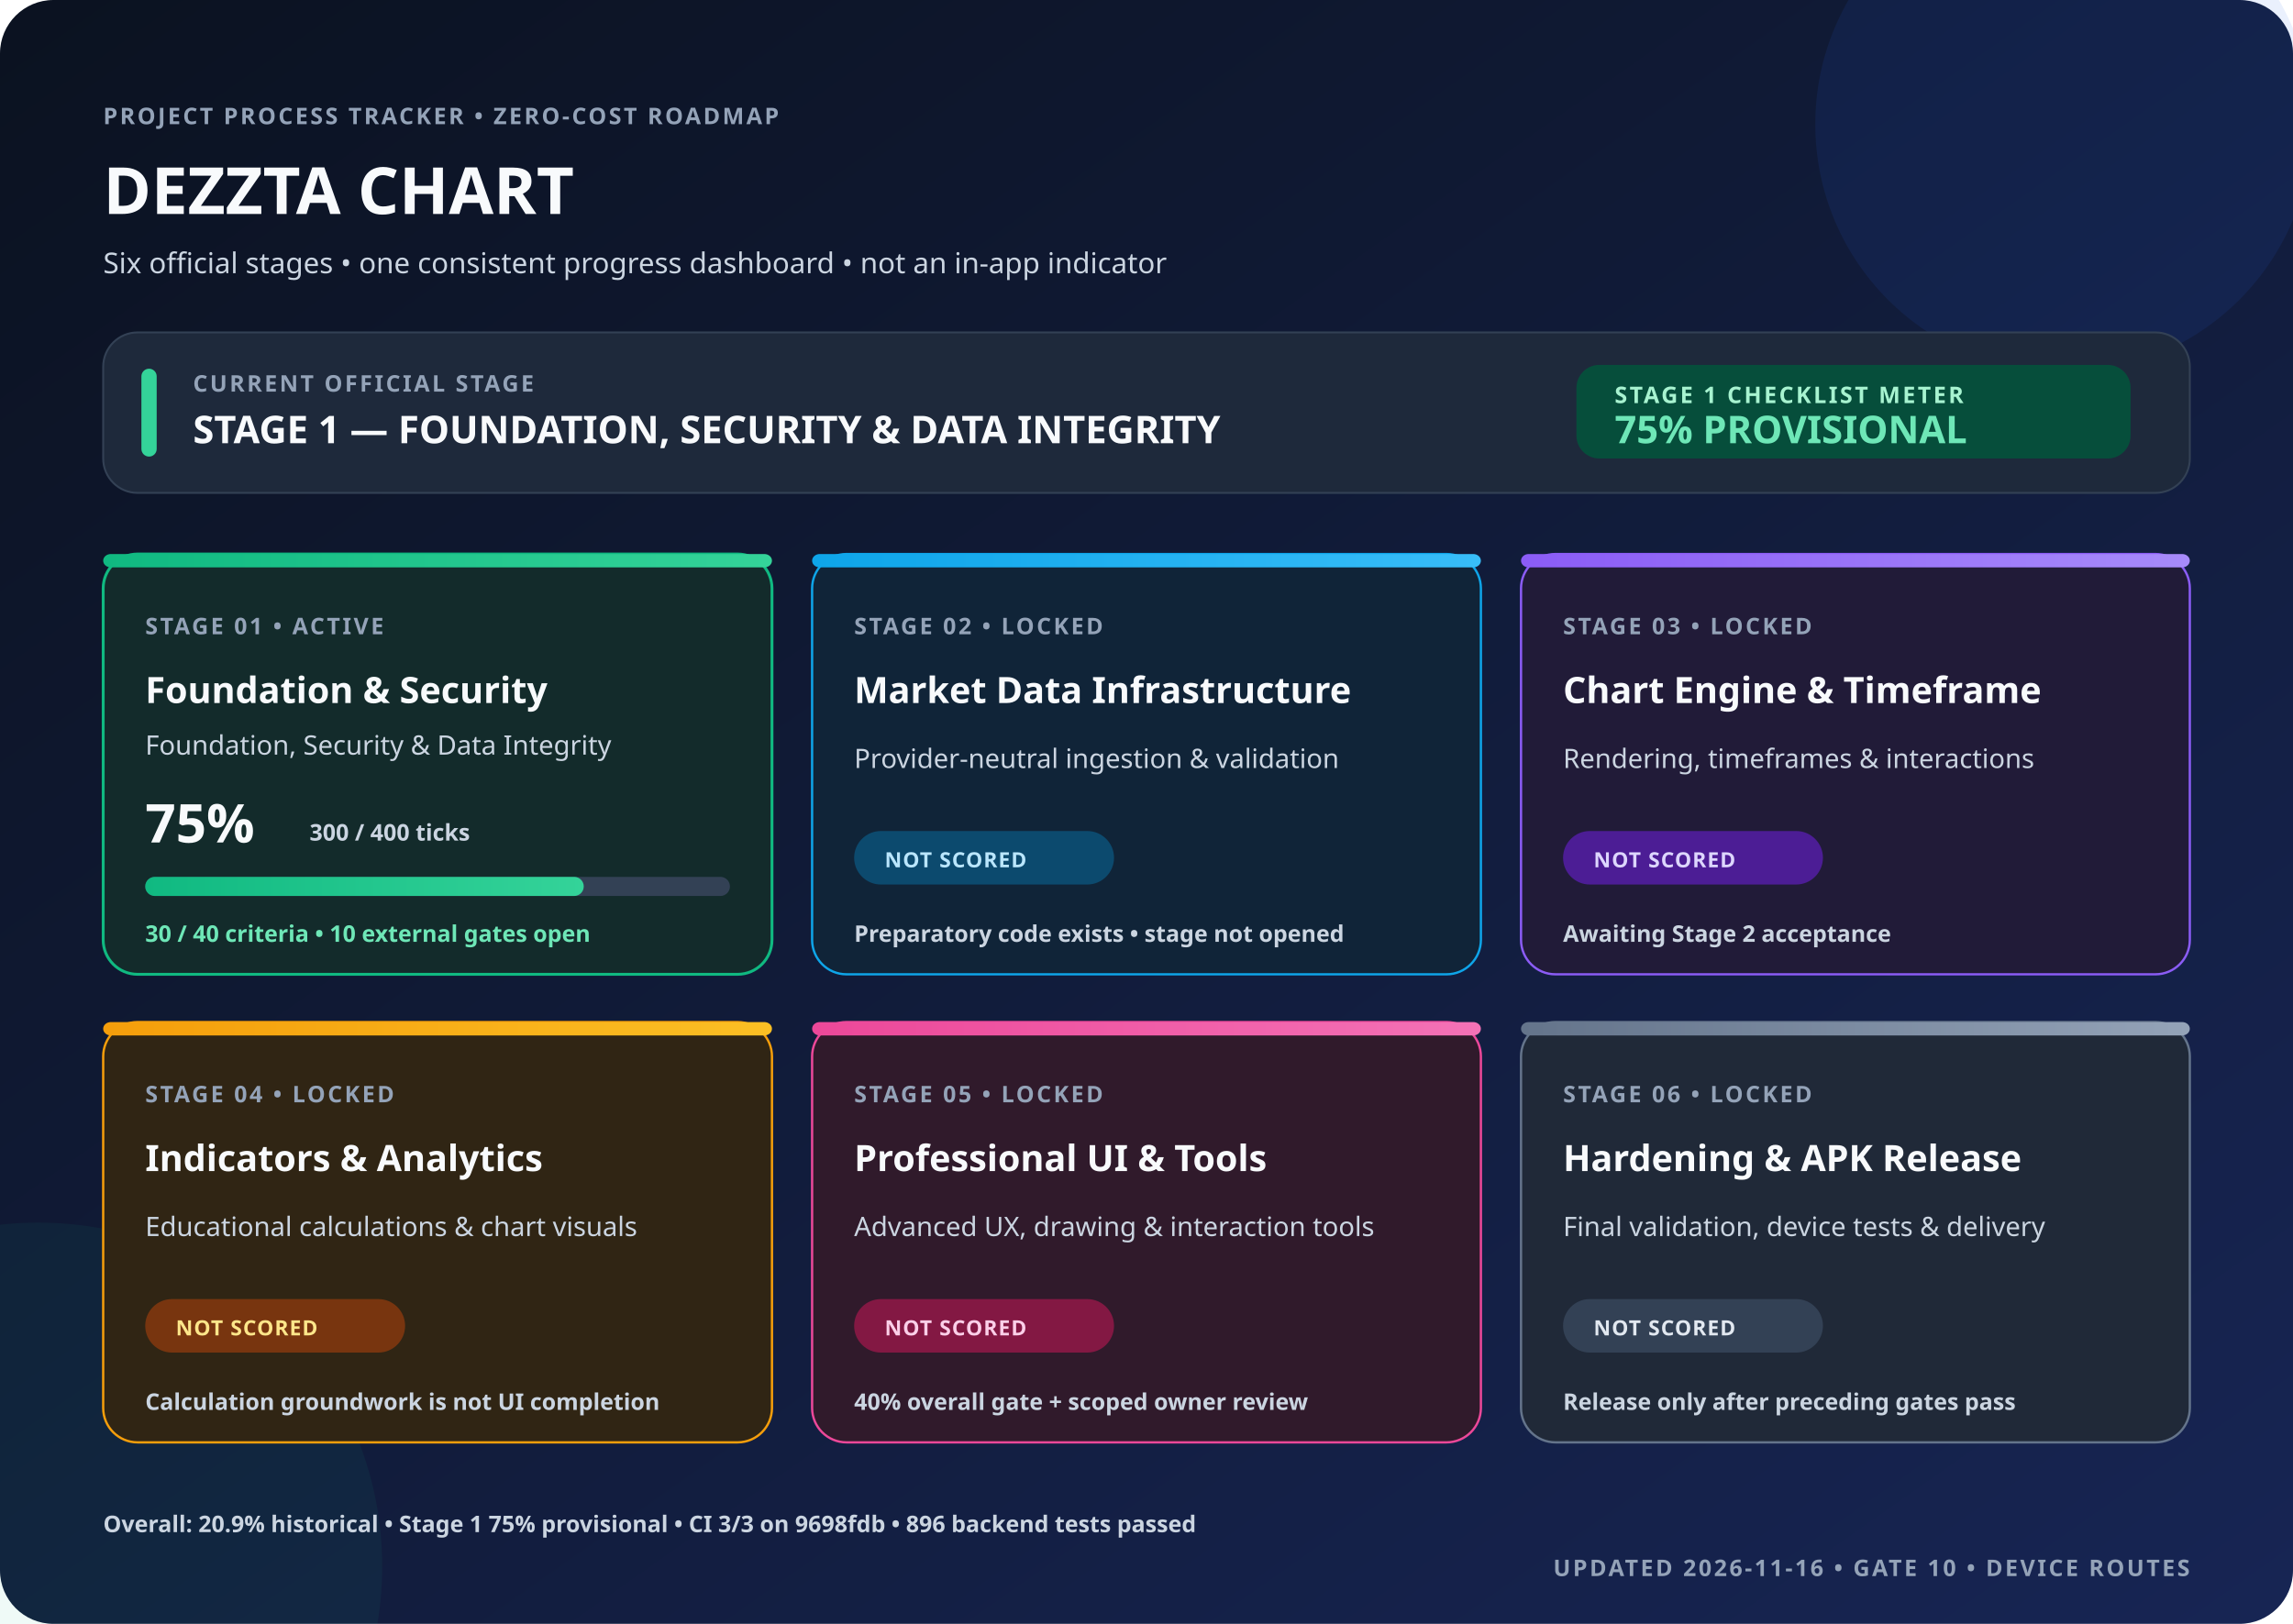
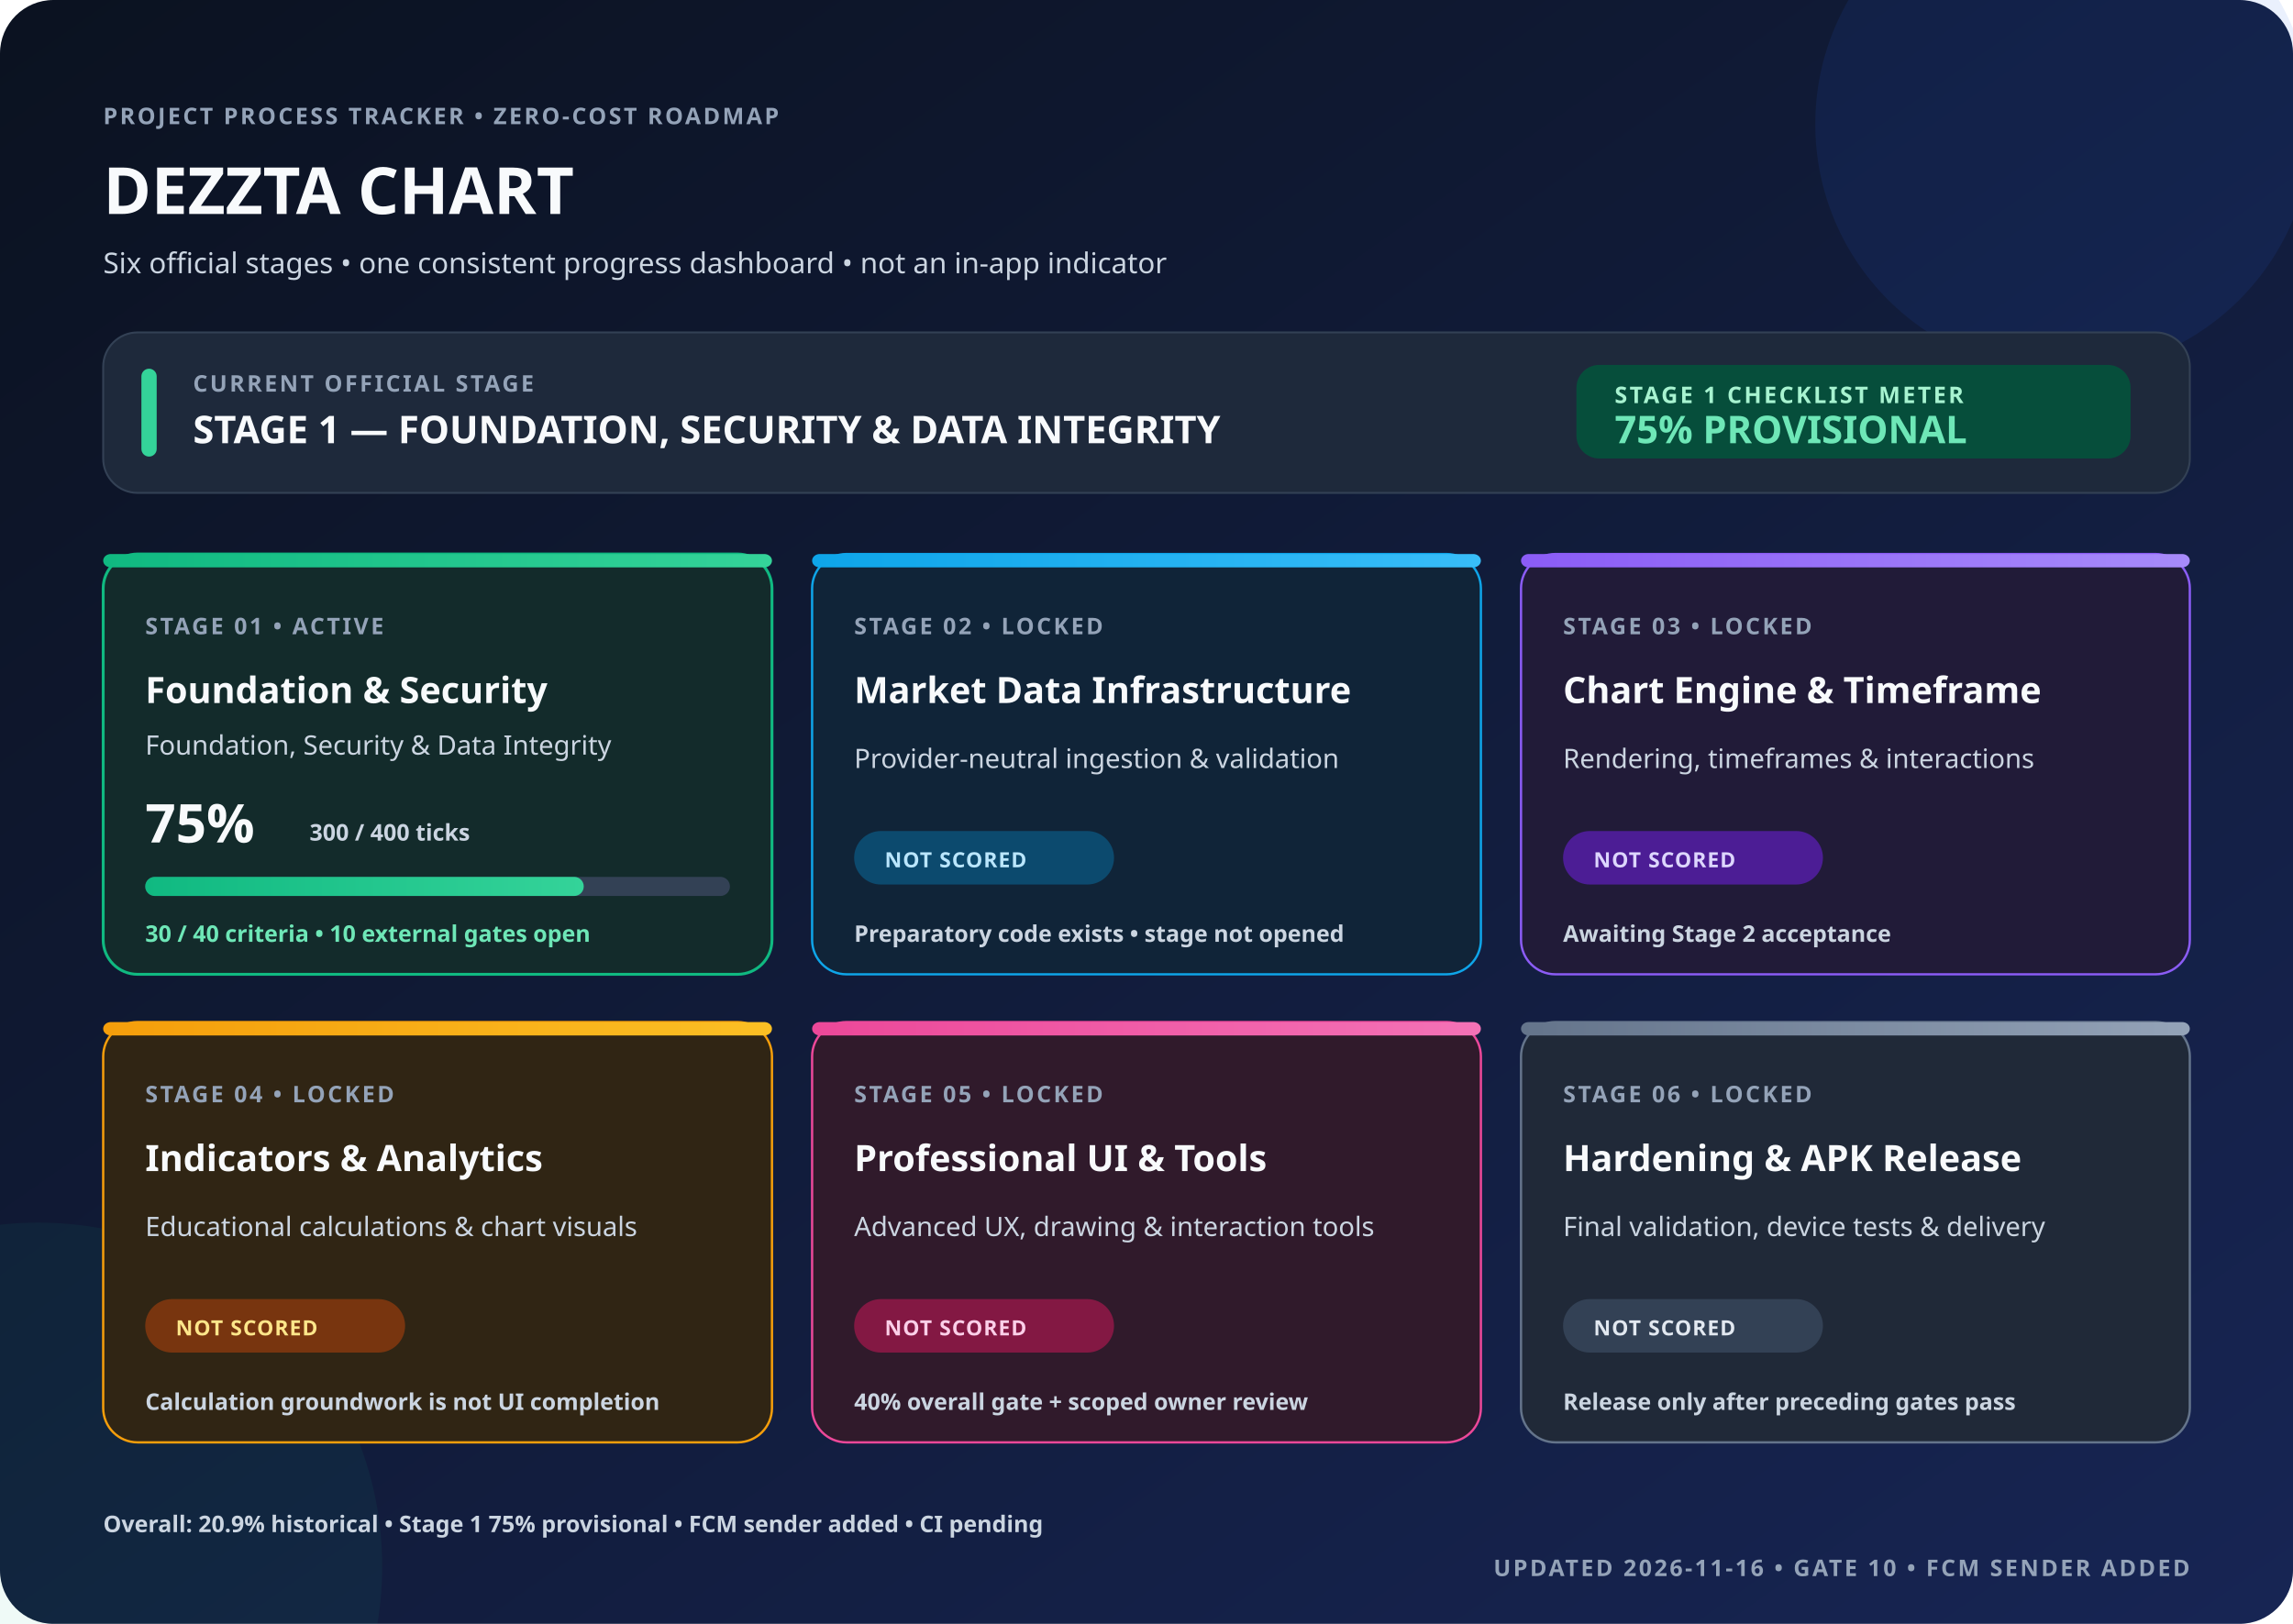
<svg xmlns="http://www.w3.org/2000/svg" width="1200" height="850" viewBox="0 0 1200 850" role="img" aria-labelledby="title desc">
  <defs>
    <linearGradient id="bg" x1="0" y1="0" x2="1" y2="1">
      <stop offset="0" stop-color="#0b1220" />
      <stop offset="1" stop-color="#172554" />
    </linearGradient>
    <linearGradient id="s1" x1="0" y1="0" x2="1" y2="0">
      <stop offset="0" stop-color="#10b981" />
      <stop offset="1" stop-color="#34d399" />
    </linearGradient>
    <linearGradient id="s2" x1="0" y1="0" x2="1" y2="0">
      <stop offset="0" stop-color="#0ea5e9" />
      <stop offset="1" stop-color="#38bdf8" />
    </linearGradient>
    <linearGradient id="s3" x1="0" y1="0" x2="1" y2="0">
      <stop offset="0" stop-color="#8b5cf6" />
      <stop offset="1" stop-color="#a78bfa" />
    </linearGradient>
    <linearGradient id="s4" x1="0" y1="0" x2="1" y2="0">
      <stop offset="0" stop-color="#f59e0b" />
      <stop offset="1" stop-color="#fbbf24" />
    </linearGradient>
    <linearGradient id="s5" x1="0" y1="0" x2="1" y2="0">
      <stop offset="0" stop-color="#ec4899" />
      <stop offset="1" stop-color="#f472b6" />
    </linearGradient>
    <linearGradient id="s6" x1="0" y1="0" x2="1" y2="0">
      <stop offset="0" stop-color="#64748b" />
      <stop offset="1" stop-color="#94a3b8" />
    </linearGradient>
    <style>
    .h{font:700 34px system-ui,sans-serif;fill:#f8fafc}.sub{font:500 15px system-ui,sans-serif;fill:#cbd5e1}
    .k{font:700 12px system-ui,sans-serif;letter-spacing:1.2px;fill:#94a3b8}
    .num{font:800 28px system-ui,sans-serif;fill:#f8fafc}.name{font:700 19px system-ui,sans-serif;fill:#f8fafc}
    .body{font:500 14px system-ui,sans-serif;fill:#cbd5e1}.small{font:600 12px system-ui,sans-serif;fill:#cbd5e1}
    .pill{font:700 11px system-ui,sans-serif;letter-spacing:.5px}
  </style>
  </defs>
  <rect width="1200" height="850" rx="28" fill="url(#bg)" />
  <circle cx="1080" cy="65" r="130" fill="#2563eb" opacity=".10" />
  <circle cx="20" cy="820" r="180" fill="#10b981" opacity=".07" />
  <text x="54" y="65" class="k">PROJECT PROCESS TRACKER • ZERO-COST ROADMAP</text>
  <text x="54" y="112" class="h">DEZZTA CHART</text>
  <text x="54" y="143" class="sub">Six official stages • one consistent progress dashboard • not an in-app indicator</text>
  <rect x="54" y="174" width="1092" height="84" rx="18" fill="#1e293b" stroke="#334155" />
  <rect x="74" y="193" width="8" height="46" rx="4" fill="#34d399" />
  <text x="101" y="205" class="k">CURRENT OFFICIAL STAGE</text>
  <text x="101" y="232" style="font:700 20px system-ui,sans-serif;fill:#f8fafc">STAGE 1 — FOUNDATION, SECURITY &amp; DATA INTEGRITY</text>
  <rect x="825" y="191" width="290" height="49" rx="12" fill="#064e3b" />
  <text x="845" y="211" class="k" style="fill:#a7f3d0">STAGE 1 CHECKLIST METER</text>
  <text x="845" y="232" style="font:800 20px system-ui,sans-serif;fill:#6ee7b7">75% PROVISIONAL</text>
  <g transform="translate(54 290)">
    <rect width="350" height="220" rx="18" fill="#132b2b" stroke="#10b981" stroke-width="1.5" />
    <rect width="350" height="7" rx="4" fill="url(#s1)" />
    <text x="22" y="42" class="k">STAGE 01 • ACTIVE</text>
    <text x="22" y="78" class="name">Foundation &amp; Security</text>
    <text x="22" y="105" class="body">Foundation, Security &amp; Data Integrity</text>
    <text x="22" y="151" class="num">75%</text>
    <text x="108" y="150" class="small">300 / 400 ticks</text>
    <rect x="22" y="169" width="306" height="10" rx="5" fill="#334155" />
    <rect x="22" y="169" width="229.5" height="10" rx="5" fill="url(#s1)" />
    <text x="22" y="203" class="small" style="fill:#6ee7b7">30 / 40 criteria • 10 external gates open</text>
  </g>
  <g transform="translate(425 290)">
    <rect width="350" height="220" rx="18" fill="#102438" stroke="#0ea5e9" stroke-width="1.2" />
    <rect width="350" height="7" rx="4" fill="url(#s2)" />
    <text x="22" y="42" class="k">STAGE 02 • LOCKED</text>
    <text x="22" y="78" class="name">Market Data Infrastructure</text>
    <text x="22" y="112" class="body">Provider-neutral ingestion &amp; validation</text>
    <rect x="22" y="145" width="136" height="28" rx="14" fill="#0c4a6e" />
    <text x="38" y="164" class="pill" fill="#bae6fd">NOT SCORED</text>
    <text x="22" y="203" class="small">Preparatory code exists • stage not opened</text>
  </g>
  <g transform="translate(796 290)">
    <rect width="350" height="220" rx="18" fill="#211b38" stroke="#8b5cf6" stroke-width="1.2" />
    <rect width="350" height="7" rx="4" fill="url(#s3)" />
    <text x="22" y="42" class="k">STAGE 03 • LOCKED</text>
    <text x="22" y="78" class="name">Chart Engine &amp; Timeframe</text>
    <text x="22" y="112" class="body">Rendering, timeframes &amp; interactions</text>
    <rect x="22" y="145" width="136" height="28" rx="14" fill="#4c1d95" />
    <text x="38" y="164" class="pill" fill="#ddd6fe">NOT SCORED</text>
    <text x="22" y="203" class="small">Awaiting Stage 2 acceptance</text>
  </g>
  <g transform="translate(54 535)">
    <rect width="350" height="220" rx="18" fill="#302514" stroke="#f59e0b" stroke-width="1.2" />
    <rect width="350" height="7" rx="4" fill="url(#s4)" />
    <text x="22" y="42" class="k">STAGE 04 • LOCKED</text>
    <text x="22" y="78" class="name">Indicators &amp; Analytics</text>
    <text x="22" y="112" class="body">Educational calculations &amp; chart visuals</text>
    <rect x="22" y="145" width="136" height="28" rx="14" fill="#78350f" />
    <text x="38" y="164" class="pill" fill="#fde68a">NOT SCORED</text>
    <text x="22" y="203" class="small">Calculation groundwork is not UI completion</text>
  </g>
  <g transform="translate(425 535)">
    <rect width="350" height="220" rx="18" fill="#301a2b" stroke="#ec4899" stroke-width="1.2" />
    <rect width="350" height="7" rx="4" fill="url(#s5)" />
    <text x="22" y="42" class="k">STAGE 05 • LOCKED</text>
    <text x="22" y="78" class="name">Professional UI &amp; Tools</text>
    <text x="22" y="112" class="body">Advanced UX, drawing &amp; interaction tools</text>
    <rect x="22" y="145" width="136" height="28" rx="14" fill="#831843" />
    <text x="38" y="164" class="pill" fill="#fbcfe8">NOT SCORED</text>
    <text x="22" y="203" class="small">40% overall gate + scoped owner review</text>
  </g>
  <g transform="translate(796 535)">
    <rect width="350" height="220" rx="18" fill="#202938" stroke="#64748b" stroke-width="1.2" />
    <rect width="350" height="7" rx="4" fill="url(#s6)" />
    <text x="22" y="42" class="k">STAGE 06 • LOCKED</text>
    <text x="22" y="78" class="name">Hardening &amp; APK Release</text>
    <text x="22" y="112" class="body">Final validation, device tests &amp; delivery</text>
    <rect x="22" y="145" width="136" height="28" rx="14" fill="#334155" />
    <text x="38" y="164" class="pill" fill="#e2e8f0">NOT SCORED</text>
    <text x="22" y="203" class="small">Release only after preceding gates pass</text>
  </g>
-   <text x="54" y="802" class="small">Overall: 20.9% historical • Stage 1 75% provisional • CI 3/3 on 9698fdb • 896 backend tests passed</text>
-   <text x="1146" y="825" text-anchor="end" class="k">UPDATED 2026-11-16 • GATE 10 • DEVICE ROUTES</text>
+   <text x="54" y="802" class="small">Overall: 20.9% historical • Stage 1 75% provisional • FCM sender added • CI pending</text>
+   <text x="1146" y="825" text-anchor="end" class="k">UPDATED 2026-11-16 • GATE 10 • FCM SENDER ADDED</text>
</svg>
